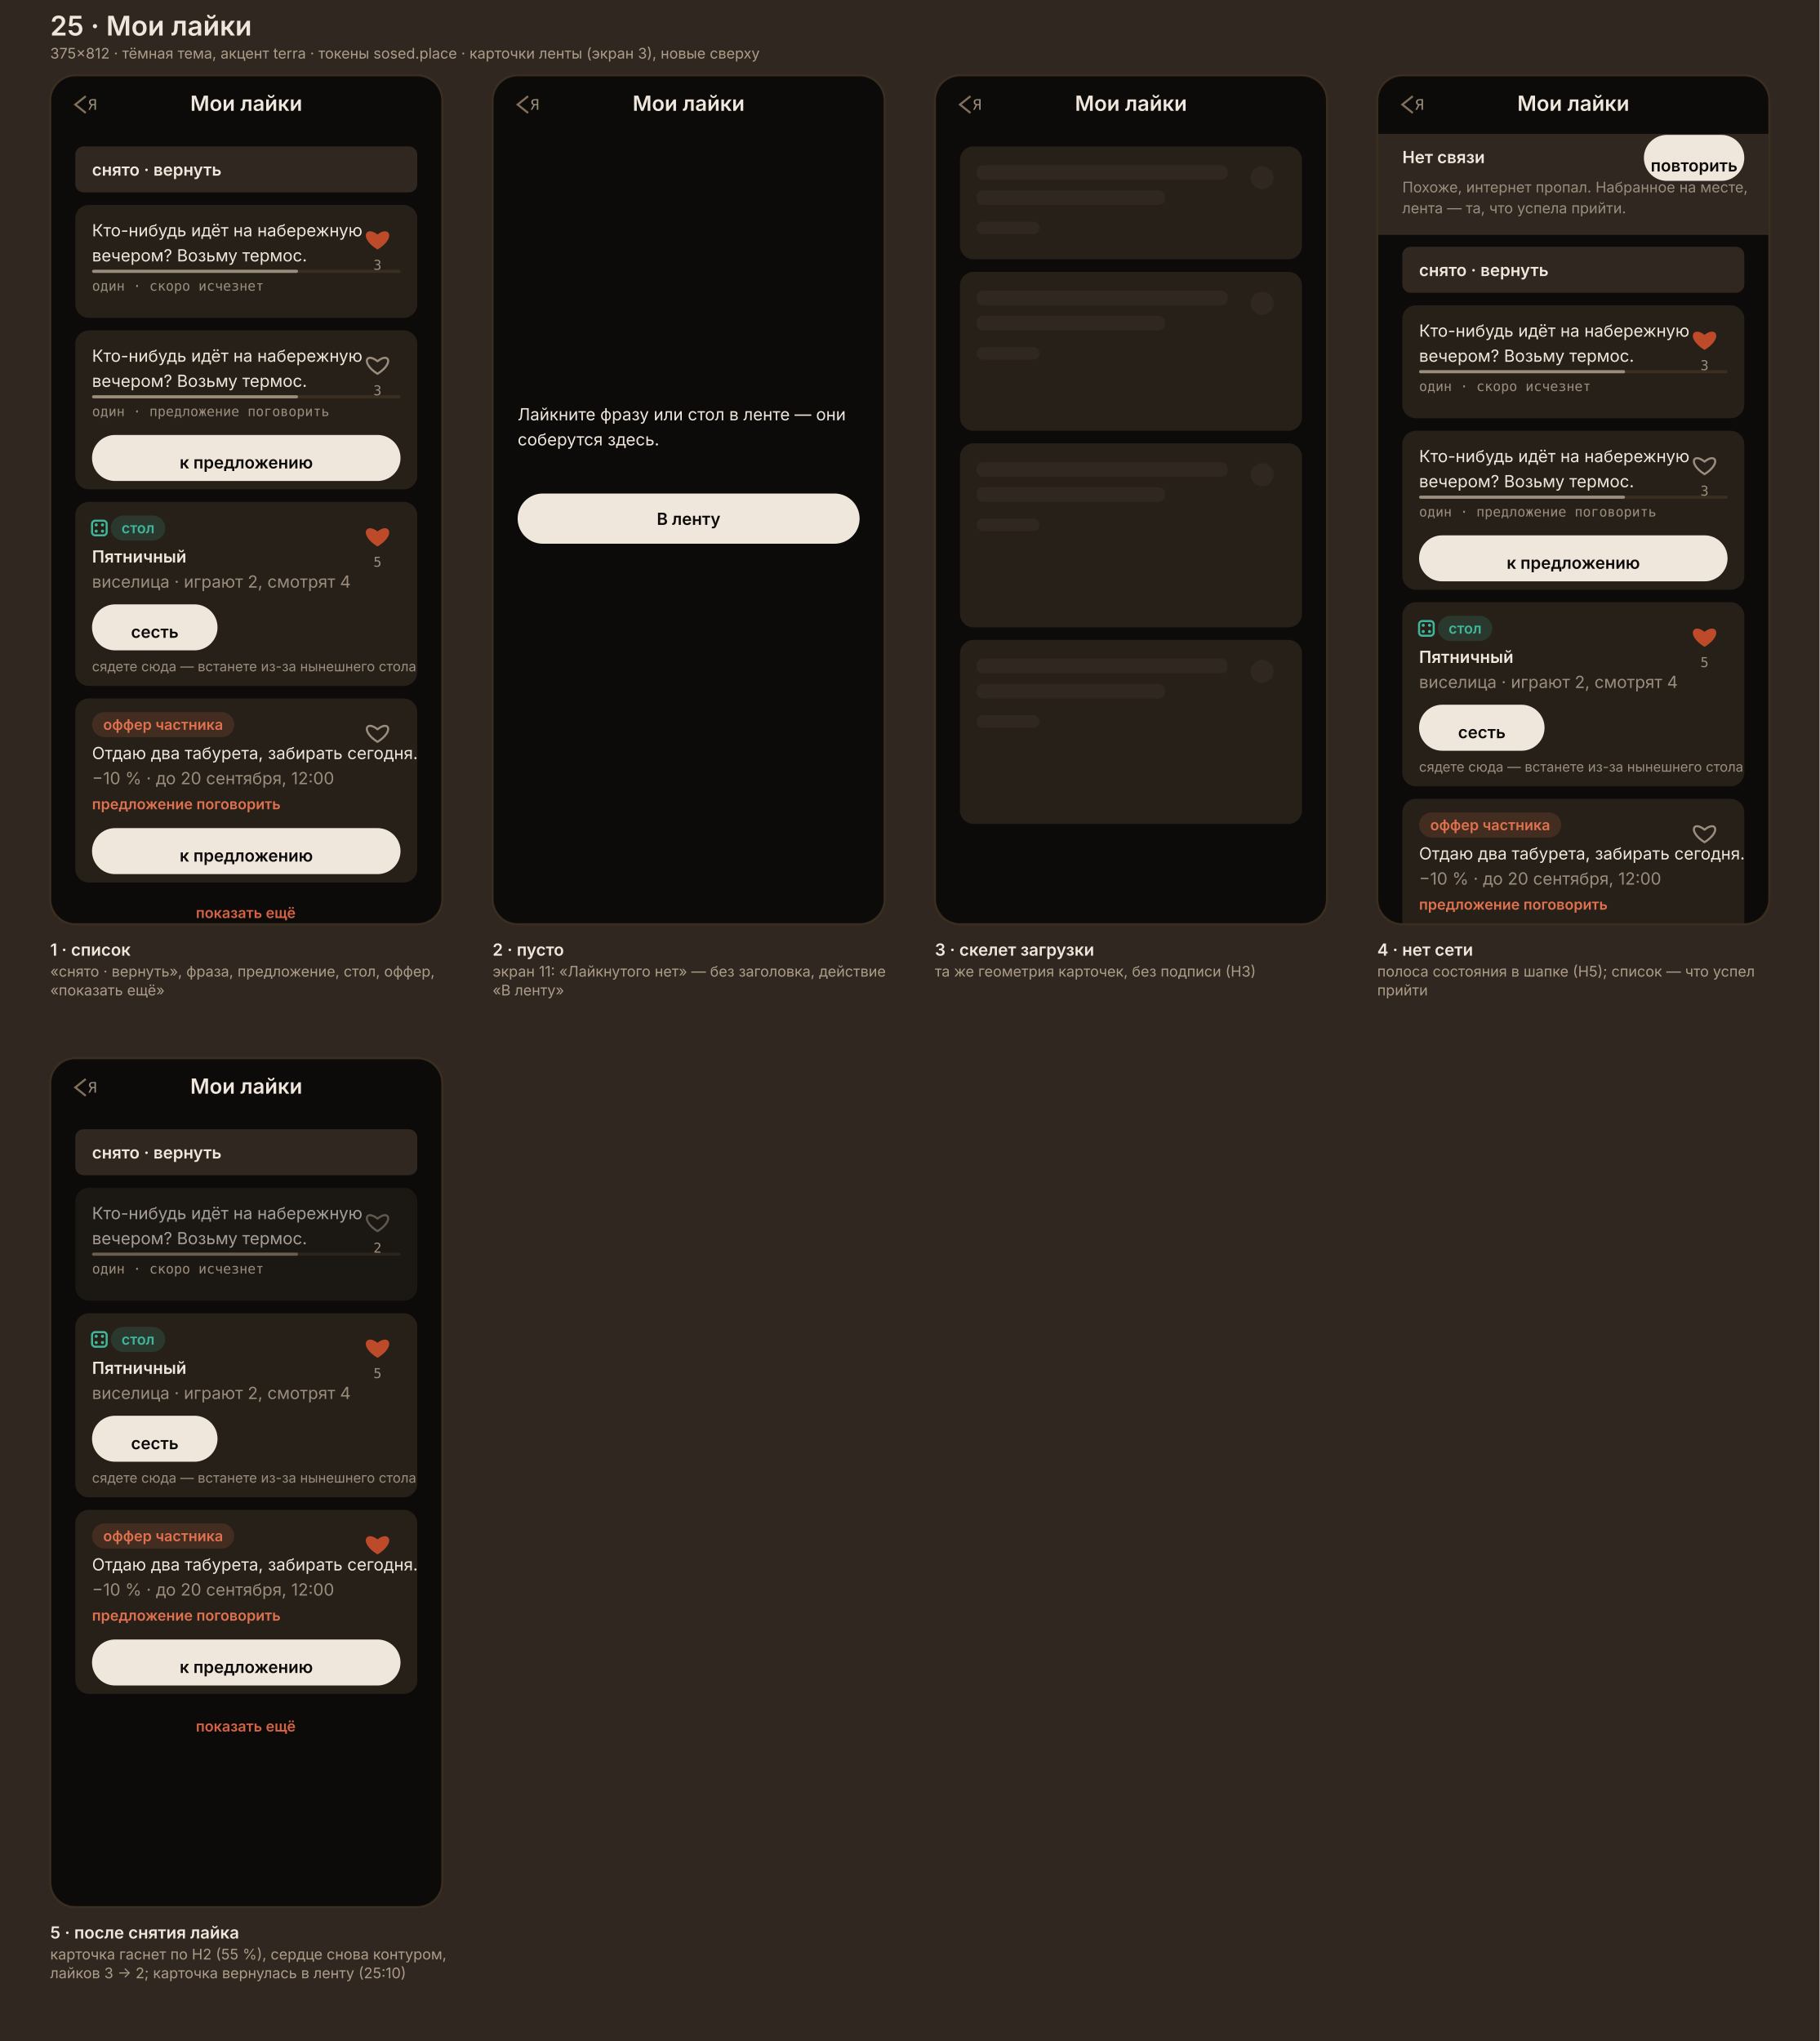
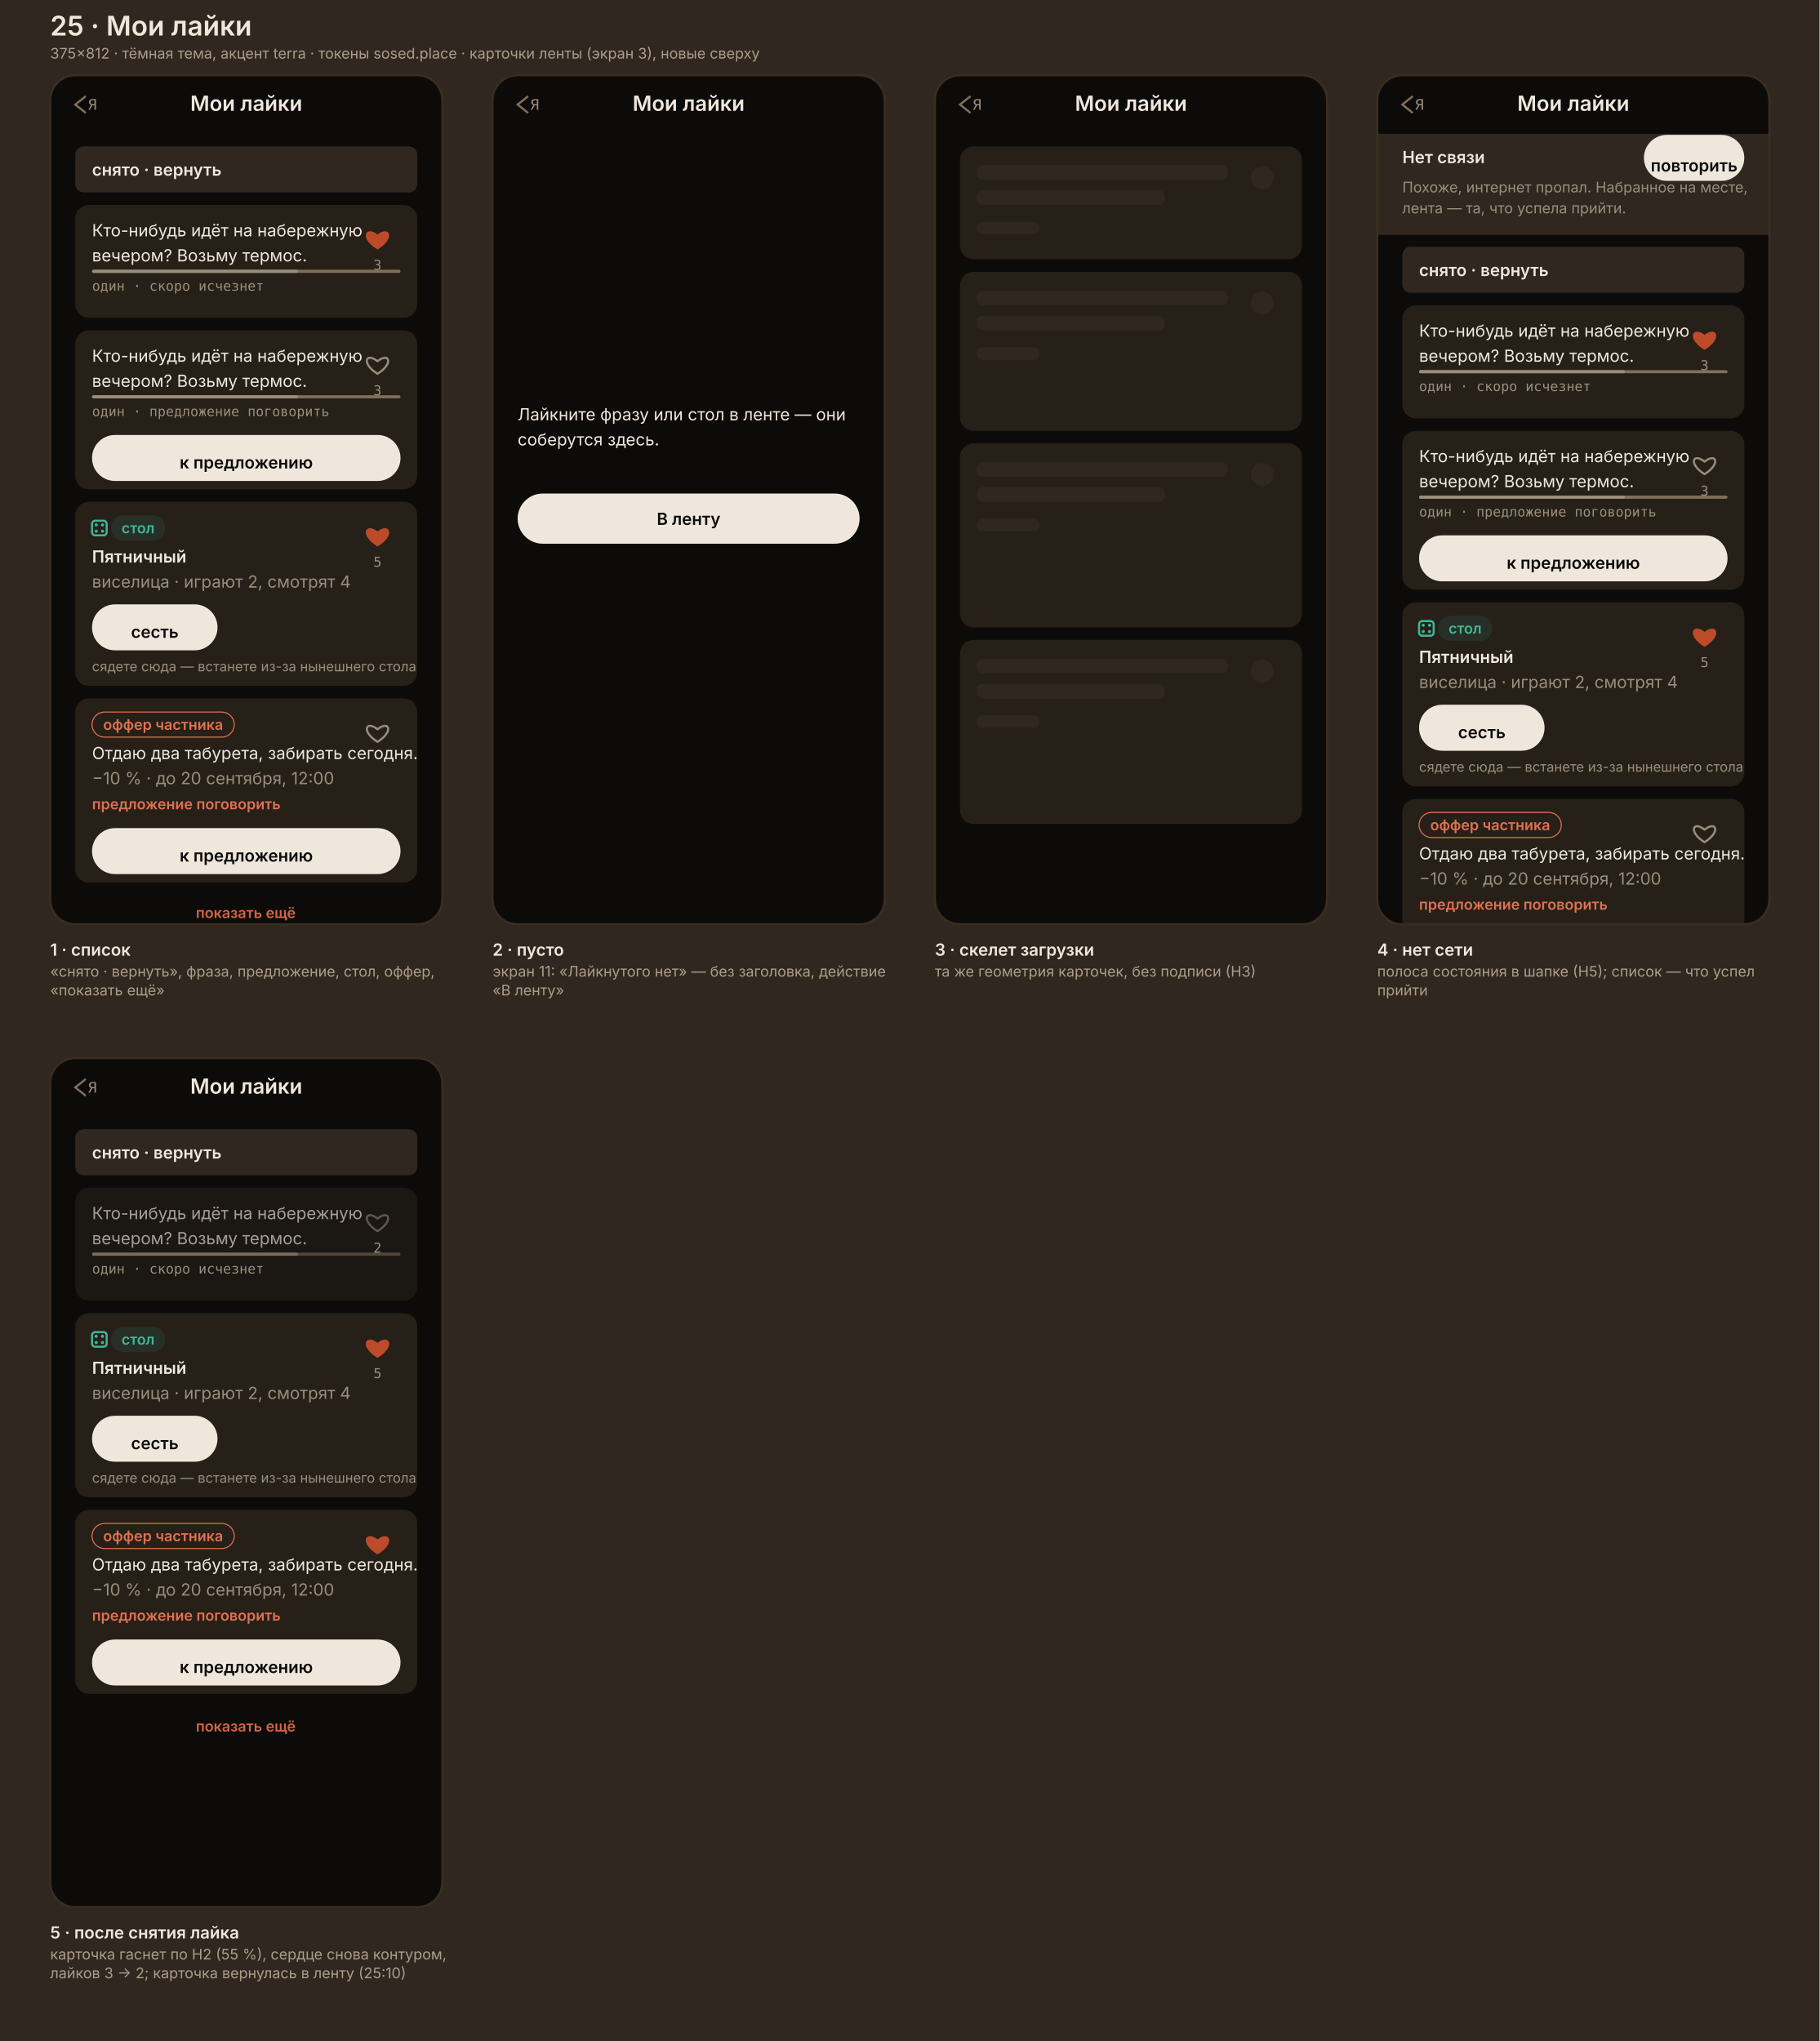
<svg xmlns="http://www.w3.org/2000/svg" width="1740" height="1952" viewBox="0 0 1740 1952">
  <style>
    @font-face { font-family: "Golos Text"; font-weight: 400 600;
      src: url(/fonts/q5uCsoe9Lv5t7Meb31EcExN8hA.woff2) format("woff2"); }
    @font-face { font-family: "JetBrains Mono"; font-weight: 400;
      src: url(/fonts/tDbv2o-flEEny0FZhsfKu5WU4zr3E_BX0PnT8RD8yKwBNntkaToggR7BYRbKPxDcwg.woff2) format("woff2"); }
    text { font-family: "Golos Text", Inter, system-ui, sans-serif; }
    .t    { font-size: 16px; font-weight: 400; fill: #f0e7dc; }
    .tb   { font-size: 16px; font-weight: 600; fill: #f0e7dc; }
    .h    { font-size: 20px; font-weight: 600; fill: #f0e7dc; }
    .m    { font-size: 16px; font-weight: 400; fill: #9a8d7c; }
    .mb   { font-size: 16px; font-weight: 600; fill: #9a8d7c; }
    .err  { font-size: 16px; font-weight: 400; fill: #ef7a6a; }
    .acc  { font-size: 14px; font-weight: 600; fill: #d56343; }
    .code { font-family: "JetBrains Mono", ui-monospace, monospace; font-size: 26px; fill: #f0e7dc; letter-spacing: 1px; }
    .lab  { font-size: 14px; font-weight: 600; fill: #e0714f; }
    .mono { font-family: "JetBrains Mono", ui-monospace, monospace; font-size: 13px; fill: #9a8d7c; }
    .cap  { font-size: 16px; font-weight: 600; fill: #f0e7dc; }
    .capm { font-size: 14px; font-weight: 400; fill: #ab9d88; }
    .sheet { font-size: 26px; font-weight: 600; fill: #f0e7dc; }
    .sheetm { font-size: 14px; font-weight: 400; fill: #ab9d88; }
    .fade rect, .fade path, .fade circle, .fade line { opacity: .55; }
    .fade text { opacity: 1; }
    .fade text.body, .fade text.body15, .fade text.t16, .fade text.t16b, .fade text.name, .fade text.h, .fade text.t, .fade text.tb, .fade text.big, .fade text.disp { opacity: .65; }
</style>
  <rect width="1740" height="1952" style="fill:#302720" />
  <text x="48" y="34" class="sheet">25 · Мои лайки</text>
  <text x="48" y="56" class="sheetm">375×812 · тёмная тема, акцент terra · токены sosed.place · карточки ленты (экран 3), новые сверху</text>
  <g transform="translate(48,72)">
    <clipPath id="c0">
      <rect width="375" height="812" rx="24" />
    </clipPath>
    <g clip-path="url(#c0)">
      <rect x="0" y="0" width="375" height="812" rx="0" style="fill:#0d0b0a;" />
      <rect x="0" y="0" width="375" height="56" rx="0" style="fill:#0d0b0a;" />
      <path d="M34 20 L24 28 L34 36" style="fill:none;stroke:#80705a;stroke-width:2" />
      <text x="36" y="33" class="mono" style="font-size:14px">Я</text>
      <text x="187.5" y="34" class="h" text-anchor="middle">Мои лайки</text>
      <rect x="24" y="68" width="327" height="44" rx="8" style="fill:#302720;" />
      <text x="40" y="96" class="tb">снято · вернуть</text>
      <rect x="24" y="124" width="327" height="108" rx="13" style="fill:#262019;" />
      <text x="40" y="154" class="t">Кто-нибудь идёт на набережную</text>
      <text x="40" y="178" class="t">вечером? Возьму термос.</text>
-       <rect x="40" y="186" width="295" height="3" rx="1.5" style="fill:#3a2e20" />
+       <rect x="40" y="186" width="295" height="3" rx="1.5" style="fill:#80705a" />
      <rect x="40" y="186" width="197" height="3" rx="1.5" style="fill:#9a8d7c" />
      <text x="40" y="206" class="mono">один · скоро исчезнет</text>
      <rect x="291" y="133" width="44" height="44" rx="8" fill="none" data-hit="44" />
      <path d="M313 165.5 C297 155.5 302 144.5 313 153.5 C324 144.5 329 155.5 313 165.5 Z" style="fill:#bd4b2a;stroke:#bd4b2a;stroke-width:2;stroke-linejoin:round" />
      <text x="313" y="186" class="mono" text-anchor="middle">3</text>
      <rect x="24" y="244" width="327" height="152" rx="13" style="fill:#262019;" />
      <text x="40" y="274" class="t">Кто-нибудь идёт на набережную</text>
      <text x="40" y="298" class="t">вечером? Возьму термос.</text>
-       <rect x="40" y="306" width="295" height="3" rx="1.5" style="fill:#3a2e20" />
+       <rect x="40" y="306" width="295" height="3" rx="1.5" style="fill:#80705a" />
      <rect x="40" y="306" width="197" height="3" rx="1.5" style="fill:#9a8d7c" />
      <text x="40" y="326" class="mono">один · предложение поговорить</text>
      <rect x="291" y="253" width="44" height="44" rx="8" fill="none" data-hit="44" />
      <path d="M313 285.5 C297 275.5 302 264.5 313 273.5 C324 264.5 329 275.5 313 285.5 Z" style="fill:none;stroke:#9a8d7c;stroke-width:2;stroke-linejoin:round" />
      <text x="313" y="306" class="mono" text-anchor="middle">3</text>
      <rect x="40" y="344" width="295" height="44" rx="22" style="fill:#f0e7dc;" />
      <text x="187.5" y="376" class="tb" text-anchor="middle" style="fill:#0d0b0a">к предложению</text>
      <rect x="24" y="408" width="327" height="176" rx="13" style="fill:#262019;" />
      <rect x="40" y="426" width="14" height="14" rx="3" fill="none" stroke="#3fb59a" stroke-width="2" />
      <circle cx="44" cy="430" r="1.5" fill="#3fb59a" />
      <circle cx="50" cy="430" r="1.5" fill="#3fb59a" />
      <circle cx="44" cy="436" r="1.5" fill="#3fb59a" />
      <circle cx="50" cy="436" r="1.5" fill="#3fb59a" />
-       <rect x="58" y="421" width="52" height="24" rx="12" style="fill:#3fb59a;fill-opacity:0.16" />
+       <rect x="58" y="421" width="52" height="24" rx="12" style="fill:#3fb59a;fill-opacity:0.10" />
      <text x="84" y="438" class="lab" text-anchor="middle" style="fill:#3fb59a">стол</text>
      <text x="40" y="466" class="tb">Пятничный</text>
      <text x="40" y="490" class="m">виселица · играют 2, смотрят 4</text>
      <rect x="291" y="417" width="44" height="44" rx="8" fill="none" data-hit="44" />
      <path d="M313 449.5 C297 439.5 302 428.5 313 437.5 C324 428.5 329 439.5 313 449.5 Z" style="fill:#bd4b2a;stroke:#bd4b2a;stroke-width:2;stroke-linejoin:round" />
      <text x="313" y="470" class="mono" text-anchor="middle">5</text>
      <rect x="40" y="506" width="120" height="44" rx="22" style="fill:#f0e7dc;" />
      <text x="100.0" y="538" class="tb" text-anchor="middle" style="fill:#0d0b0a">сесть</text>
      <text x="40" y="570" class="m" style="font-size:13px">сядете сюда — встанете из-за нынешнего стола</text>
      <rect x="24" y="596" width="327" height="176" rx="13" style="fill:#262019;" />
-       <rect x="40" y="609" width="136" height="24" rx="12" style="fill:#e0714f;fill-opacity:0.16" />
+       <rect x="40" y="609" width="136" height="24" rx="12" style="fill:none;stroke:#e0714f;stroke-width:1" />
      <text x="108" y="626" class="lab" text-anchor="middle" style="fill:#e0714f">оффер частника</text>
      <text x="40" y="654" class="t">Отдаю два табурета, забирать сегодня.</text>
      <text x="40" y="678" class="m">−10 % · до 20 сентября, 12:00</text>
      <text x="40" y="702" class="lab">предложение поговорить</text>
      <rect x="291" y="605" width="44" height="44" rx="8" fill="none" data-hit="44" />
      <path d="M313 637.5 C297 627.5 302 616.5 313 625.5 C324 616.5 329 627.5 313 637.5 Z" style="fill:none;stroke:#9a8d7c;stroke-width:2;stroke-linejoin:round" />
      <rect x="40" y="720" width="295" height="44" rx="22" style="fill:#f0e7dc;" />
      <text x="187.5" y="752" class="tb" text-anchor="middle" style="fill:#0d0b0a">к предложению</text>
      <rect x="107" y="776" width="160" height="44" rx="8" fill="none" data-hit="44" />
      <text x="187" y="806" class="acc" text-anchor="middle">показать ещё</text>
    </g>
    <rect width="375" height="812" rx="24" style="fill:none;stroke:#3a2e20;stroke-width:2" />
    <text x="0" y="842" class="cap">1 · список</text>
    <text x="0" y="862" class="capm">«снято · вернуть», фраза, предложение, стол, оффер,</text>
    <text x="0" y="880" class="capm">«показать ещё»</text>
  </g>
  <g transform="translate(471,72)">
    <clipPath id="c1">
      <rect width="375" height="812" rx="24" />
    </clipPath>
    <g clip-path="url(#c1)">
      <rect x="0" y="0" width="375" height="812" rx="0" style="fill:#0d0b0a;" />
      <rect x="0" y="0" width="375" height="56" rx="0" style="fill:#0d0b0a;" />
      <path d="M34 20 L24 28 L34 36" style="fill:none;stroke:#80705a;stroke-width:2" />
      <text x="36" y="33" class="mono" style="font-size:14px">Я</text>
      <text x="187.5" y="34" class="h" text-anchor="middle">Мои лайки</text>
      <text x="24" y="330" class="t">Лайкните фразу или стол в ленте — они</text>
      <text x="24" y="354" class="t">соберутся здесь.</text>
      <rect x="24" y="400" width="327" height="48" rx="24" style="fill:#f0e7dc;" />
      <text x="187.5" y="430" class="tb" text-anchor="middle" style="fill:#0d0b0a">В ленту</text>
    </g>
    <rect width="375" height="812" rx="24" style="fill:none;stroke:#3a2e20;stroke-width:2" />
    <text x="0" y="842" class="cap">2 · пусто</text>
    <text x="0" y="862" class="capm">экран 11: «Лайкнутого нет» — без заголовка, действие</text>
    <text x="0" y="880" class="capm">«В ленту»</text>
  </g>
  <g transform="translate(894,72)">
    <clipPath id="c2">
      <rect width="375" height="812" rx="24" />
    </clipPath>
    <g clip-path="url(#c2)">
      <rect x="0" y="0" width="375" height="812" rx="0" style="fill:#0d0b0a;" />
      <rect x="0" y="0" width="375" height="56" rx="0" style="fill:#0d0b0a;" />
      <path d="M34 20 L24 28 L34 36" style="fill:none;stroke:#80705a;stroke-width:2" />
      <text x="36" y="33" class="mono" style="font-size:14px">Я</text>
      <text x="187.5" y="34" class="h" text-anchor="middle">Мои лайки</text>
      <rect x="24" y="68" width="327" height="108" rx="13" style="fill:#262019;" />
      <rect x="40" y="86" width="240" height="14" rx="6" style="fill:#302720;" />
      <rect x="40" y="110" width="180" height="14" rx="6" style="fill:#302720;" />
      <rect x="40" y="140" width="60" height="12" rx="6" style="fill:#302720;" />
      <circle cx="313" cy="98" r="11" style="fill:#302720" />
      <rect x="24" y="188" width="327" height="152" rx="13" style="fill:#262019;" />
      <rect x="40" y="206" width="240" height="14" rx="6" style="fill:#302720;" />
      <rect x="40" y="230" width="180" height="14" rx="6" style="fill:#302720;" />
      <rect x="40" y="260" width="60" height="12" rx="6" style="fill:#302720;" />
      <circle cx="313" cy="218" r="11" style="fill:#302720" />
      <rect x="24" y="352" width="327" height="176" rx="13" style="fill:#262019;" />
      <rect x="40" y="370" width="240" height="14" rx="6" style="fill:#302720;" />
      <rect x="40" y="394" width="180" height="14" rx="6" style="fill:#302720;" />
      <rect x="40" y="424" width="60" height="12" rx="6" style="fill:#302720;" />
      <circle cx="313" cy="382" r="11" style="fill:#302720" />
      <rect x="24" y="540" width="327" height="176" rx="13" style="fill:#262019;" />
      <rect x="40" y="558" width="240" height="14" rx="6" style="fill:#302720;" />
      <rect x="40" y="582" width="180" height="14" rx="6" style="fill:#302720;" />
      <rect x="40" y="612" width="60" height="12" rx="6" style="fill:#302720;" />
      <circle cx="313" cy="570" r="11" style="fill:#302720" />
    </g>
    <rect width="375" height="812" rx="24" style="fill:none;stroke:#3a2e20;stroke-width:2" />
    <text x="0" y="842" class="cap">3 · скелет загрузки</text>
    <text x="0" y="862" class="capm">та же геометрия карточек, без подписи (Н3)</text>
  </g>
  <g transform="translate(1317,72)">
    <clipPath id="c3">
      <rect width="375" height="812" rx="24" />
    </clipPath>
    <g clip-path="url(#c3)">
      <rect x="0" y="0" width="375" height="812" rx="0" style="fill:#0d0b0a;" />
      <rect x="0" y="0" width="375" height="56" rx="0" style="fill:#0d0b0a;" />
      <path d="M34 20 L24 28 L34 36" style="fill:none;stroke:#80705a;stroke-width:2" />
      <text x="36" y="33" class="mono" style="font-size:14px">Я</text>
      <text x="187.5" y="34" class="h" text-anchor="middle">Мои лайки</text>
      <rect x="0" y="56" width="375" height="96" rx="0" style="fill:#302720;" />
      <text x="24" y="84" class="tb">Нет связи</text>
      <rect x="255" y="57" width="96" height="44" rx="22" style="fill:#f0e7dc;" />
      <text x="303.0" y="92" class="tb" text-anchor="middle" style="fill:#0d0b0a">повторить</text>
      <text x="24" y="112" class="m" style="font-size:14px">Похоже, интернет пропал. Набранное на месте,</text>
      <text x="24" y="132" class="m" style="font-size:14px">лента — та, что успела прийти.</text>
      <line x1="0" y1="152" x2="375" y2="152" style="stroke:#3a2e20;stroke-width:1" />
      <rect x="24" y="164" width="327" height="44" rx="8" style="fill:#302720;" />
      <text x="40" y="192" class="tb">снято · вернуть</text>
      <rect x="24" y="220" width="327" height="108" rx="13" style="fill:#262019;" />
      <text x="40" y="250" class="t">Кто-нибудь идёт на набережную</text>
      <text x="40" y="274" class="t">вечером? Возьму термос.</text>
-       <rect x="40" y="282" width="295" height="3" rx="1.5" style="fill:#3a2e20" />
+       <rect x="40" y="282" width="295" height="3" rx="1.5" style="fill:#80705a" />
      <rect x="40" y="282" width="197" height="3" rx="1.5" style="fill:#9a8d7c" />
      <text x="40" y="302" class="mono">один · скоро исчезнет</text>
      <rect x="291" y="229" width="44" height="44" rx="8" fill="none" data-hit="44" />
      <path d="M313 261.5 C297 251.5 302 240.5 313 249.5 C324 240.5 329 251.5 313 261.5 Z" style="fill:#bd4b2a;stroke:#bd4b2a;stroke-width:2;stroke-linejoin:round" />
      <text x="313" y="282" class="mono" text-anchor="middle">3</text>
      <rect x="24" y="340" width="327" height="152" rx="13" style="fill:#262019;" />
      <text x="40" y="370" class="t">Кто-нибудь идёт на набережную</text>
      <text x="40" y="394" class="t">вечером? Возьму термос.</text>
-       <rect x="40" y="402" width="295" height="3" rx="1.5" style="fill:#3a2e20" />
+       <rect x="40" y="402" width="295" height="3" rx="1.5" style="fill:#80705a" />
      <rect x="40" y="402" width="197" height="3" rx="1.5" style="fill:#9a8d7c" />
      <text x="40" y="422" class="mono">один · предложение поговорить</text>
      <rect x="291" y="349" width="44" height="44" rx="8" fill="none" data-hit="44" />
      <path d="M313 381.5 C297 371.5 302 360.5 313 369.5 C324 360.5 329 371.5 313 381.5 Z" style="fill:none;stroke:#9a8d7c;stroke-width:2;stroke-linejoin:round" />
      <text x="313" y="402" class="mono" text-anchor="middle">3</text>
      <rect x="40" y="440" width="295" height="44" rx="22" style="fill:#f0e7dc;" />
      <text x="187.5" y="472" class="tb" text-anchor="middle" style="fill:#0d0b0a">к предложению</text>
      <rect x="24" y="504" width="327" height="176" rx="13" style="fill:#262019;" />
      <rect x="40" y="522" width="14" height="14" rx="3" fill="none" stroke="#3fb59a" stroke-width="2" />
      <circle cx="44" cy="526" r="1.5" fill="#3fb59a" />
      <circle cx="50" cy="526" r="1.5" fill="#3fb59a" />
      <circle cx="44" cy="532" r="1.5" fill="#3fb59a" />
      <circle cx="50" cy="532" r="1.5" fill="#3fb59a" />
-       <rect x="58" y="517" width="52" height="24" rx="12" style="fill:#3fb59a;fill-opacity:0.16" />
+       <rect x="58" y="517" width="52" height="24" rx="12" style="fill:#3fb59a;fill-opacity:0.10" />
      <text x="84" y="534" class="lab" text-anchor="middle" style="fill:#3fb59a">стол</text>
      <text x="40" y="562" class="tb">Пятничный</text>
      <text x="40" y="586" class="m">виселица · играют 2, смотрят 4</text>
      <rect x="291" y="513" width="44" height="44" rx="8" fill="none" data-hit="44" />
      <path d="M313 545.5 C297 535.5 302 524.5 313 533.5 C324 524.5 329 535.5 313 545.5 Z" style="fill:#bd4b2a;stroke:#bd4b2a;stroke-width:2;stroke-linejoin:round" />
      <text x="313" y="566" class="mono" text-anchor="middle">5</text>
      <rect x="40" y="602" width="120" height="44" rx="22" style="fill:#f0e7dc;" />
      <text x="100.0" y="634" class="tb" text-anchor="middle" style="fill:#0d0b0a">сесть</text>
      <text x="40" y="666" class="m" style="font-size:13px">сядете сюда — встанете из-за нынешнего стола</text>
      <rect x="24" y="692" width="327" height="176" rx="13" style="fill:#262019;" />
-       <rect x="40" y="705" width="136" height="24" rx="12" style="fill:#e0714f;fill-opacity:0.16" />
+       <rect x="40" y="705" width="136" height="24" rx="12" style="fill:none;stroke:#e0714f;stroke-width:1" />
      <text x="108" y="722" class="lab" text-anchor="middle" style="fill:#e0714f">оффер частника</text>
      <text x="40" y="750" class="t">Отдаю два табурета, забирать сегодня.</text>
      <text x="40" y="774" class="m">−10 % · до 20 сентября, 12:00</text>
      <text x="40" y="798" class="lab">предложение поговорить</text>
      <rect x="291" y="701" width="44" height="44" rx="8" fill="none" data-hit="44" />
      <path d="M313 733.5 C297 723.5 302 712.5 313 721.5 C324 712.5 329 723.5 313 733.5 Z" style="fill:none;stroke:#9a8d7c;stroke-width:2;stroke-linejoin:round" />
      <rect x="40" y="816" width="295" height="44" rx="22" style="fill:#f0e7dc;" />
      <text x="187.5" y="848" class="tb" text-anchor="middle" style="fill:#0d0b0a">к предложению</text>
    </g>
    <rect width="375" height="812" rx="24" style="fill:none;stroke:#3a2e20;stroke-width:2" />
    <text x="0" y="842" class="cap">4 · нет сети</text>
    <text x="0" y="862" class="capm">полоса состояния в шапке (Н5); список — что успел</text>
    <text x="0" y="880" class="capm">прийти</text>
  </g>
  <g transform="translate(48,1012)">
    <clipPath id="c4">
      <rect width="375" height="812" rx="24" />
    </clipPath>
    <g clip-path="url(#c4)">
      <rect x="0" y="0" width="375" height="812" rx="0" style="fill:#0d0b0a;" />
      <rect x="0" y="0" width="375" height="56" rx="0" style="fill:#0d0b0a;" />
      <path d="M34 20 L24 28 L34 36" style="fill:none;stroke:#80705a;stroke-width:2" />
      <text x="36" y="33" class="mono" style="font-size:14px">Я</text>
      <text x="187.5" y="34" class="h" text-anchor="middle">Мои лайки</text>
      <rect x="24" y="68" width="327" height="44" rx="8" style="fill:#302720;" />
      <text x="40" y="96" class="tb">снято · вернуть</text>
      <g class="fade">
        <rect x="24" y="124" width="327" height="108" rx="13" style="fill:#262019;" />
        <text x="40" y="154" class="t">Кто-нибудь идёт на набережную</text>
        <text x="40" y="178" class="t">вечером? Возьму термос.</text>
-         <rect x="40" y="186" width="295" height="3" rx="1.5" style="fill:#3a2e20" />
+         <rect x="40" y="186" width="295" height="3" rx="1.5" style="fill:#80705a" />
        <rect x="40" y="186" width="197" height="3" rx="1.5" style="fill:#9a8d7c" />
        <text x="40" y="206" class="mono">один · скоро исчезнет</text>
        <rect x="291" y="133" width="44" height="44" rx="8" fill="none" data-hit="44" />
        <path d="M313 165.5 C297 155.5 302 144.5 313 153.5 C324 144.5 329 155.5 313 165.5 Z" style="fill:none;stroke:#9a8d7c;stroke-width:2;stroke-linejoin:round" />
        <text x="313" y="186" class="mono" text-anchor="middle">2</text>
      </g>
      <rect x="24" y="244" width="327" height="176" rx="13" style="fill:#262019;" />
      <rect x="40" y="262" width="14" height="14" rx="3" fill="none" stroke="#3fb59a" stroke-width="2" />
      <circle cx="44" cy="266" r="1.5" fill="#3fb59a" />
      <circle cx="50" cy="266" r="1.5" fill="#3fb59a" />
      <circle cx="44" cy="272" r="1.5" fill="#3fb59a" />
      <circle cx="50" cy="272" r="1.5" fill="#3fb59a" />
-       <rect x="58" y="257" width="52" height="24" rx="12" style="fill:#3fb59a;fill-opacity:0.16" />
+       <rect x="58" y="257" width="52" height="24" rx="12" style="fill:#3fb59a;fill-opacity:0.10" />
      <text x="84" y="274" class="lab" text-anchor="middle" style="fill:#3fb59a">стол</text>
      <text x="40" y="302" class="tb">Пятничный</text>
      <text x="40" y="326" class="m">виселица · играют 2, смотрят 4</text>
      <rect x="291" y="253" width="44" height="44" rx="8" fill="none" data-hit="44" />
      <path d="M313 285.5 C297 275.5 302 264.5 313 273.5 C324 264.5 329 275.5 313 285.5 Z" style="fill:#bd4b2a;stroke:#bd4b2a;stroke-width:2;stroke-linejoin:round" />
      <text x="313" y="306" class="mono" text-anchor="middle">5</text>
      <rect x="40" y="342" width="120" height="44" rx="22" style="fill:#f0e7dc;" />
      <text x="100.0" y="374" class="tb" text-anchor="middle" style="fill:#0d0b0a">сесть</text>
      <text x="40" y="406" class="m" style="font-size:13px">сядете сюда — встанете из-за нынешнего стола</text>
      <rect x="24" y="432" width="327" height="176" rx="13" style="fill:#262019;" />
-       <rect x="40" y="445" width="136" height="24" rx="12" style="fill:#e0714f;fill-opacity:0.16" />
+       <rect x="40" y="445" width="136" height="24" rx="12" style="fill:none;stroke:#e0714f;stroke-width:1" />
      <text x="108" y="462" class="lab" text-anchor="middle" style="fill:#e0714f">оффер частника</text>
      <text x="40" y="490" class="t">Отдаю два табурета, забирать сегодня.</text>
      <text x="40" y="514" class="m">−10 % · до 20 сентября, 12:00</text>
      <text x="40" y="538" class="lab">предложение поговорить</text>
      <path d="M313 473.5 C297 463.5 302 452.5 313 461.5 C324 452.5 329 463.5 313 473.5 Z" style="fill:#bd4b2a;stroke:#bd4b2a;stroke-width:2;stroke-linejoin:round" />
      <rect x="40" y="556" width="295" height="44" rx="22" style="fill:#f0e7dc;" />
      <text x="187.5" y="588" class="tb" text-anchor="middle" style="fill:#0d0b0a">к предложению</text>
      <rect x="107" y="614" width="160" height="44" rx="8" fill="none" data-hit="44" />
      <text x="187" y="644" class="acc" text-anchor="middle">показать ещё</text>
    </g>
    <rect width="375" height="812" rx="24" style="fill:none;stroke:#3a2e20;stroke-width:2" />
    <text x="0" y="842" class="cap">5 · после снятия лайка</text>
    <text x="0" y="862" class="capm">карточка гаснет по Н2 (55 %), сердце снова контуром,</text>
    <text x="0" y="880" class="capm">лайков 3 → 2; карточка вернулась в ленту (25:10)</text>
  </g>
</svg>
